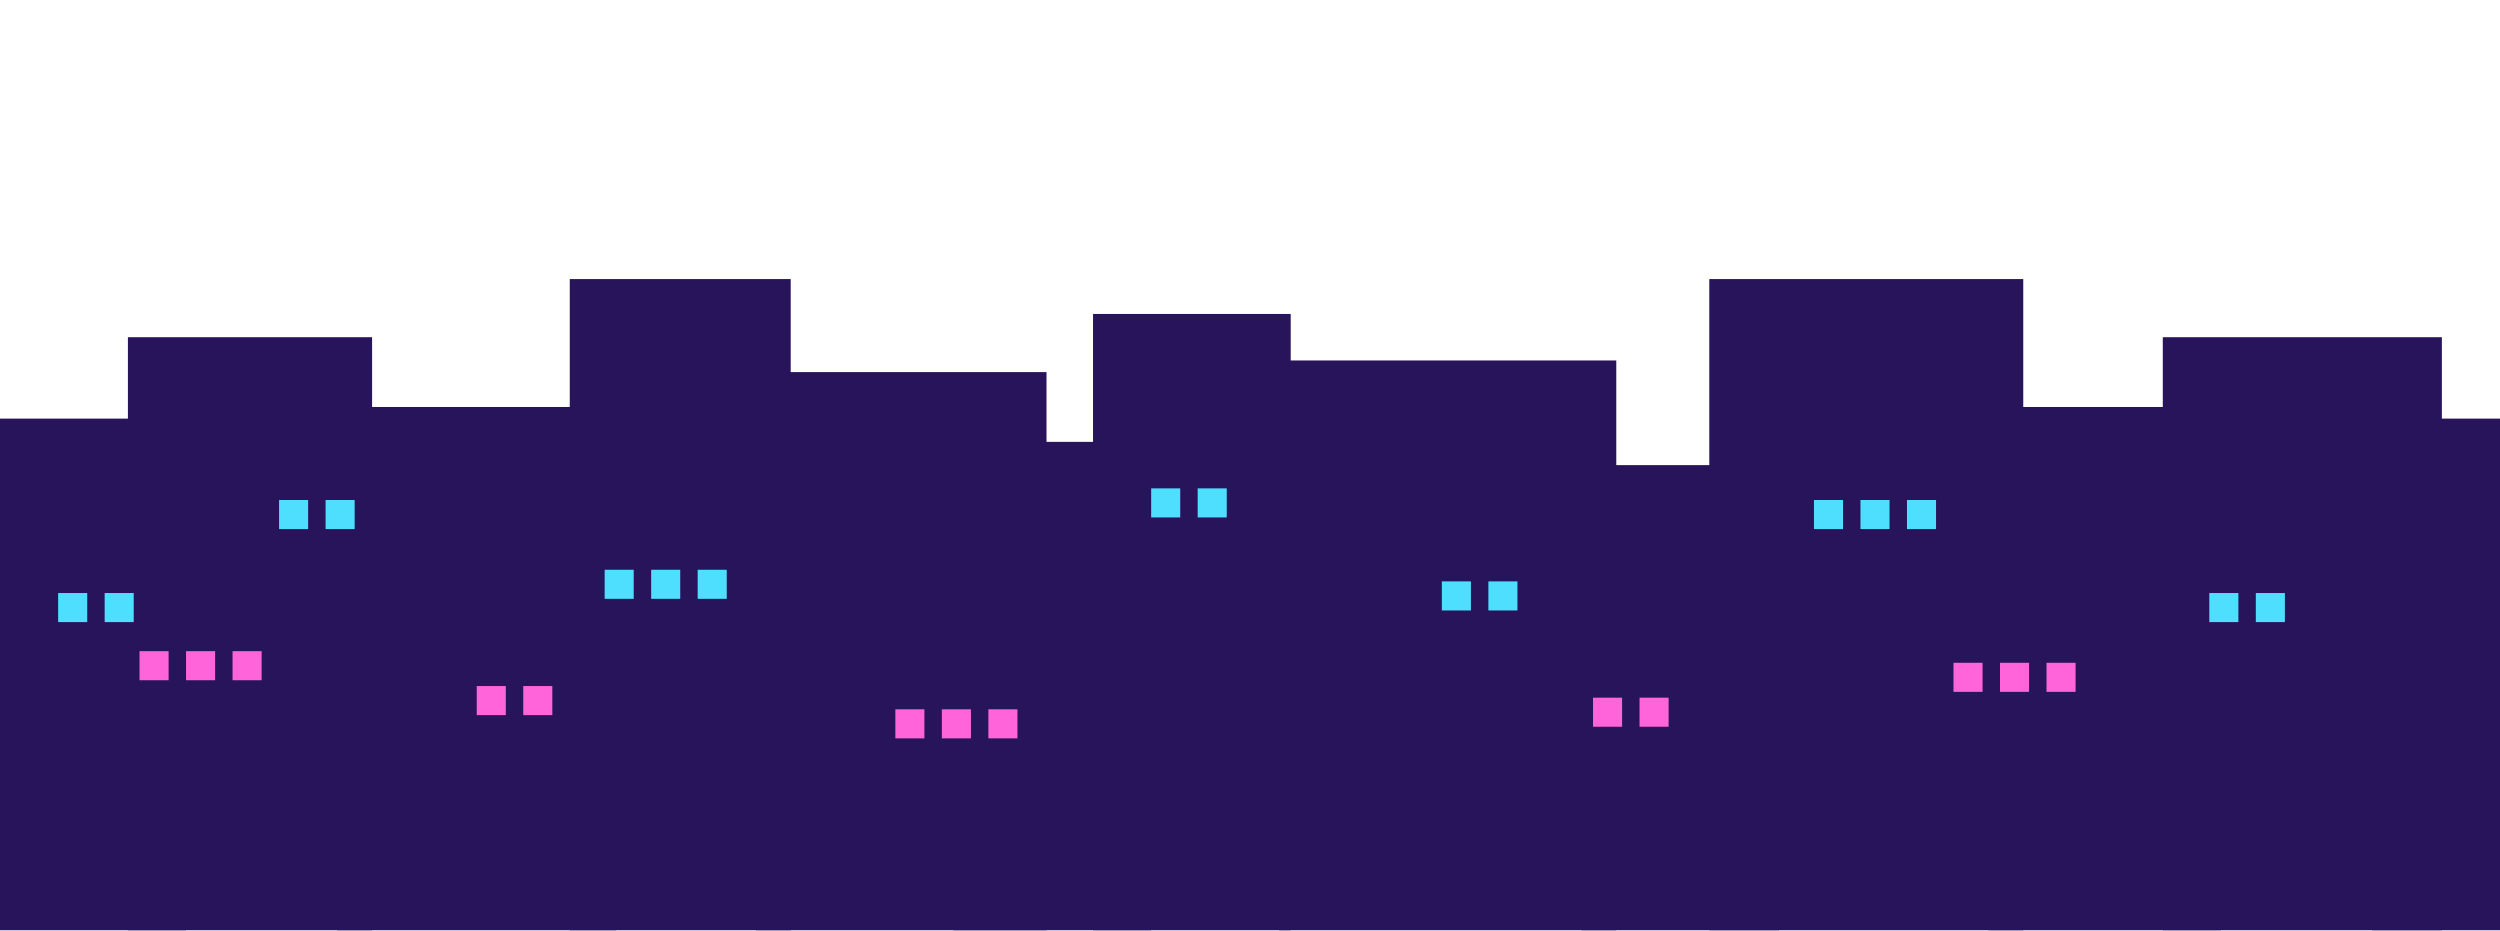
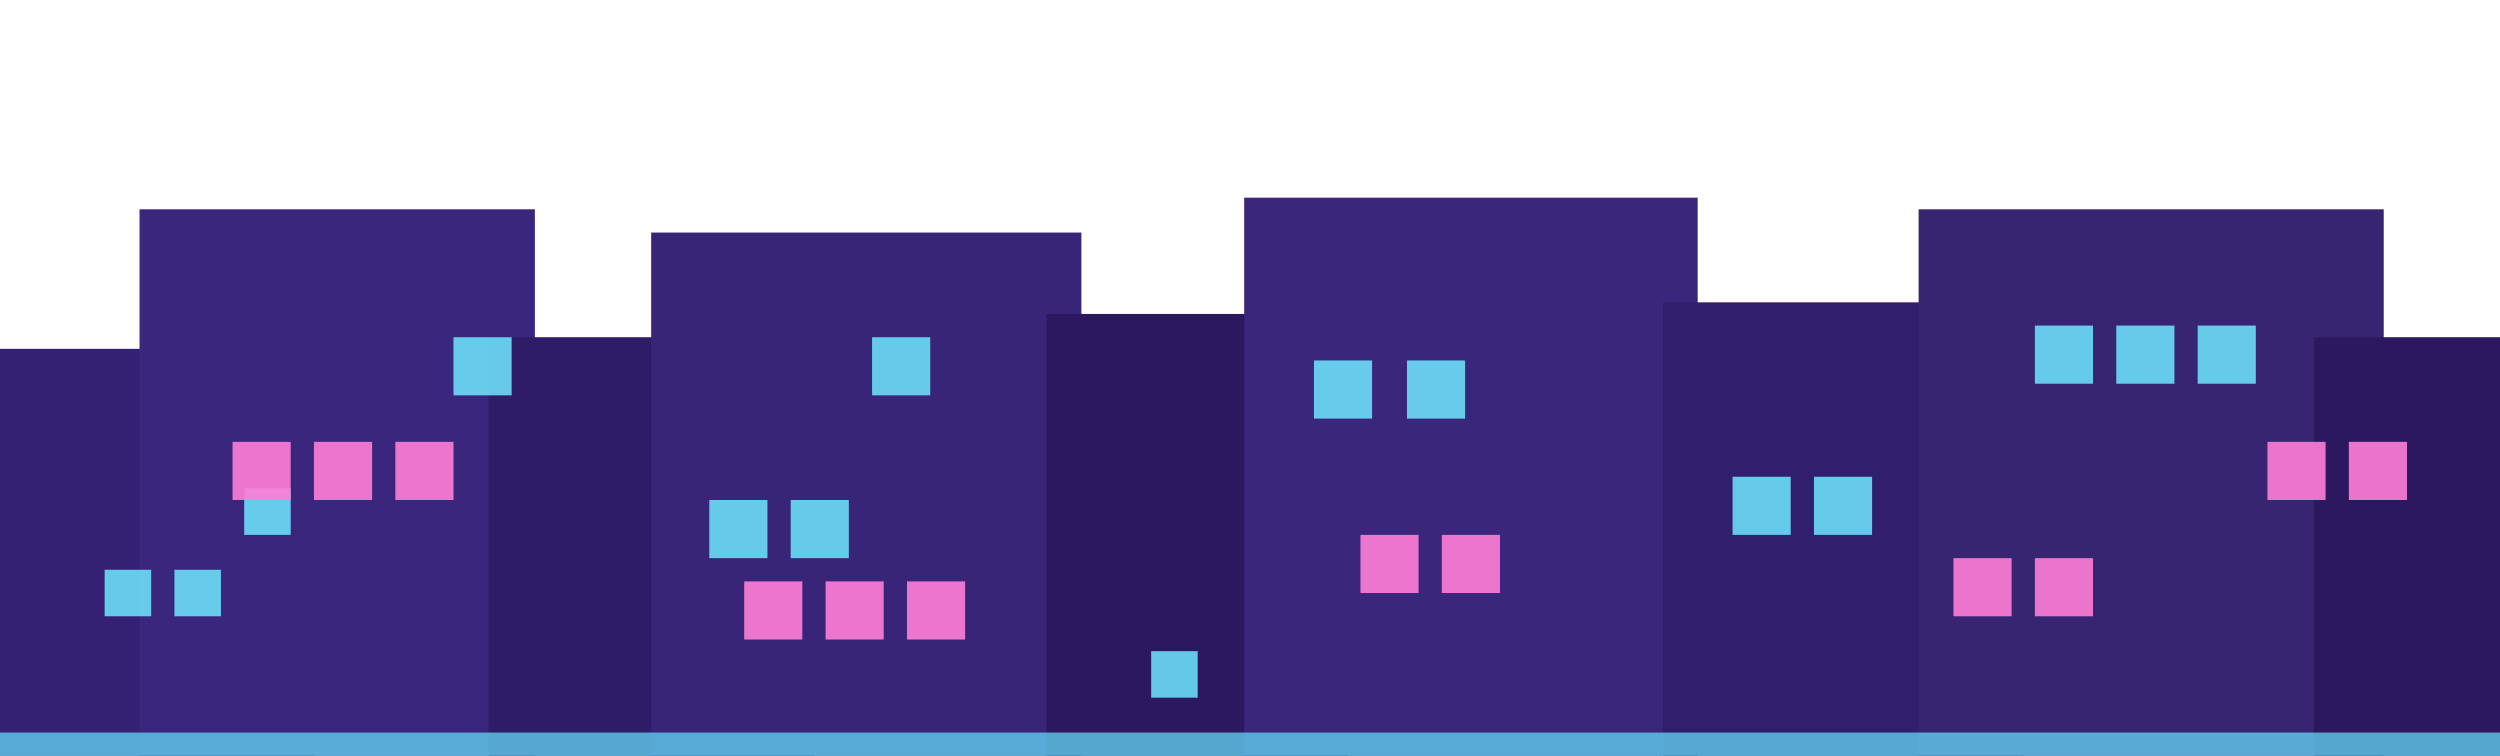
- <svg xmlns="http://www.w3.org/2000/svg" viewBox="0 0 430 160" preserveAspectRatio="none">
-   <rect width="430" height="160" fill="none" />
-   <g fill="#28145b">
-     <rect x="0" y="72" width="32" height="88" />
-     <rect x="22" y="58" width="42" height="102" />
-     <rect x="58" y="70" width="48" height="90" />
-     <rect x="98" y="48" width="38" height="112" />
-     <rect x="130" y="64" width="50" height="96" />
-     <rect x="164" y="76" width="34" height="84" />
-     <rect x="188" y="54" width="34" height="106" />
-     <rect x="220" y="62" width="58" height="98" />
-     <rect x="272" y="80" width="34" height="80" />
-     <rect x="294" y="48" width="54" height="112" />
-     <rect x="342" y="70" width="40" height="90" />
-     <rect x="372" y="58" width="48" height="102" />
-     <rect x="408" y="72" width="22" height="88" />
+ <svg xmlns="http://www.w3.org/2000/svg" viewBox="0 0 430 130" fill="none">
+   <rect y="60" width="54" height="70" fill="#342173" />
+   <rect x="24" y="36" width="68" height="94" fill="#3A267D" />
+   <rect x="84" y="58" width="56" height="72" fill="#2E1C69" />
+   <rect x="112" y="40" width="74" height="90" fill="#392578" />
+   <rect x="180" y="54" width="52" height="76" fill="#2B185E" />
+   <rect x="214" y="34" width="78" height="96" fill="#3A267A" />
+   <rect x="286" y="52" width="62" height="78" fill="#311F6E" />
+   <rect x="330" y="36" width="80" height="94" fill="#382571" />
+   <rect x="398" y="58" width="32" height="72" fill="#2B185E" />
+   <g fill="#6EE7FF" opacity=".85">
+     <rect x="18" y="98" width="8" height="8" />
+     <rect x="30" y="98" width="8" height="8" />
+     <rect x="42" y="84" width="8" height="8" />
+     <rect x="78" y="58" width="10" height="10" />
+     <rect x="122" y="86" width="10" height="10" />
+     <rect x="136" y="86" width="10" height="10" />
+     <rect x="150" y="58" width="10" height="10" />
+     <rect x="198" y="112" width="8" height="8" />
+     <rect x="226" y="62" width="10" height="10" />
+     <rect x="242" y="62" width="10" height="10" />
+     <rect x="298" y="82" width="10" height="10" />
+     <rect x="312" y="82" width="10" height="10" />
+     <rect x="350" y="56" width="10" height="10" />
+     <rect x="364" y="56" width="10" height="10" />
+     <rect x="378" y="56" width="10" height="10" />
  </g>
-   <g fill="#4edfff">
-     <rect x="10" y="102" width="5" height="5" />
-     <rect x="18" y="102" width="5" height="5" />
-     <rect x="48" y="86" width="5" height="5" />
-     <rect x="56" y="86" width="5" height="5" />
-     <rect x="104" y="98" width="5" height="5" />
-     <rect x="112" y="98" width="5" height="5" />
-     <rect x="120" y="98" width="5" height="5" />
-     <rect x="198" y="84" width="5" height="5" />
-     <rect x="206" y="84" width="5" height="5" />
-     <rect x="248" y="100" width="5" height="5" />
-     <rect x="256" y="100" width="5" height="5" />
-     <rect x="312" y="86" width="5" height="5" />
-     <rect x="320" y="86" width="5" height="5" />
-     <rect x="328" y="86" width="5" height="5" />
-     <rect x="380" y="102" width="5" height="5" />
-     <rect x="388" y="102" width="5" height="5" />
+   <g fill="#FF7DD7" opacity=".9">
+     <rect x="40" y="76" width="10" height="10" />
+     <rect x="54" y="76" width="10" height="10" />
+     <rect x="68" y="76" width="10" height="10" />
+     <rect x="128" y="100" width="10" height="10" />
+     <rect x="142" y="100" width="10" height="10" />
+     <rect x="156" y="100" width="10" height="10" />
+     <rect x="234" y="92" width="10" height="10" />
+     <rect x="248" y="92" width="10" height="10" />
+     <rect x="336" y="96" width="10" height="10" />
+     <rect x="350" y="96" width="10" height="10" />
+     <rect x="390" y="76" width="10" height="10" />
+     <rect x="404" y="76" width="10" height="10" />
  </g>
-   <g fill="#ff64db">
-     <rect x="24" y="112" width="5" height="5" />
-     <rect x="32" y="112" width="5" height="5" />
-     <rect x="40" y="112" width="5" height="5" />
-     <rect x="82" y="118" width="5" height="5" />
-     <rect x="90" y="118" width="5" height="5" />
-     <rect x="154" y="122" width="5" height="5" />
-     <rect x="162" y="122" width="5" height="5" />
-     <rect x="170" y="122" width="5" height="5" />
-     <rect x="274" y="120" width="5" height="5" />
-     <rect x="282" y="120" width="5" height="5" />
-     <rect x="336" y="114" width="5" height="5" />
-     <rect x="344" y="114" width="5" height="5" />
-     <rect x="352" y="114" width="5" height="5" />
-   </g>
+   <rect y="126" width="430" height="4" fill="#66E4FF" opacity=".7" />
</svg>
